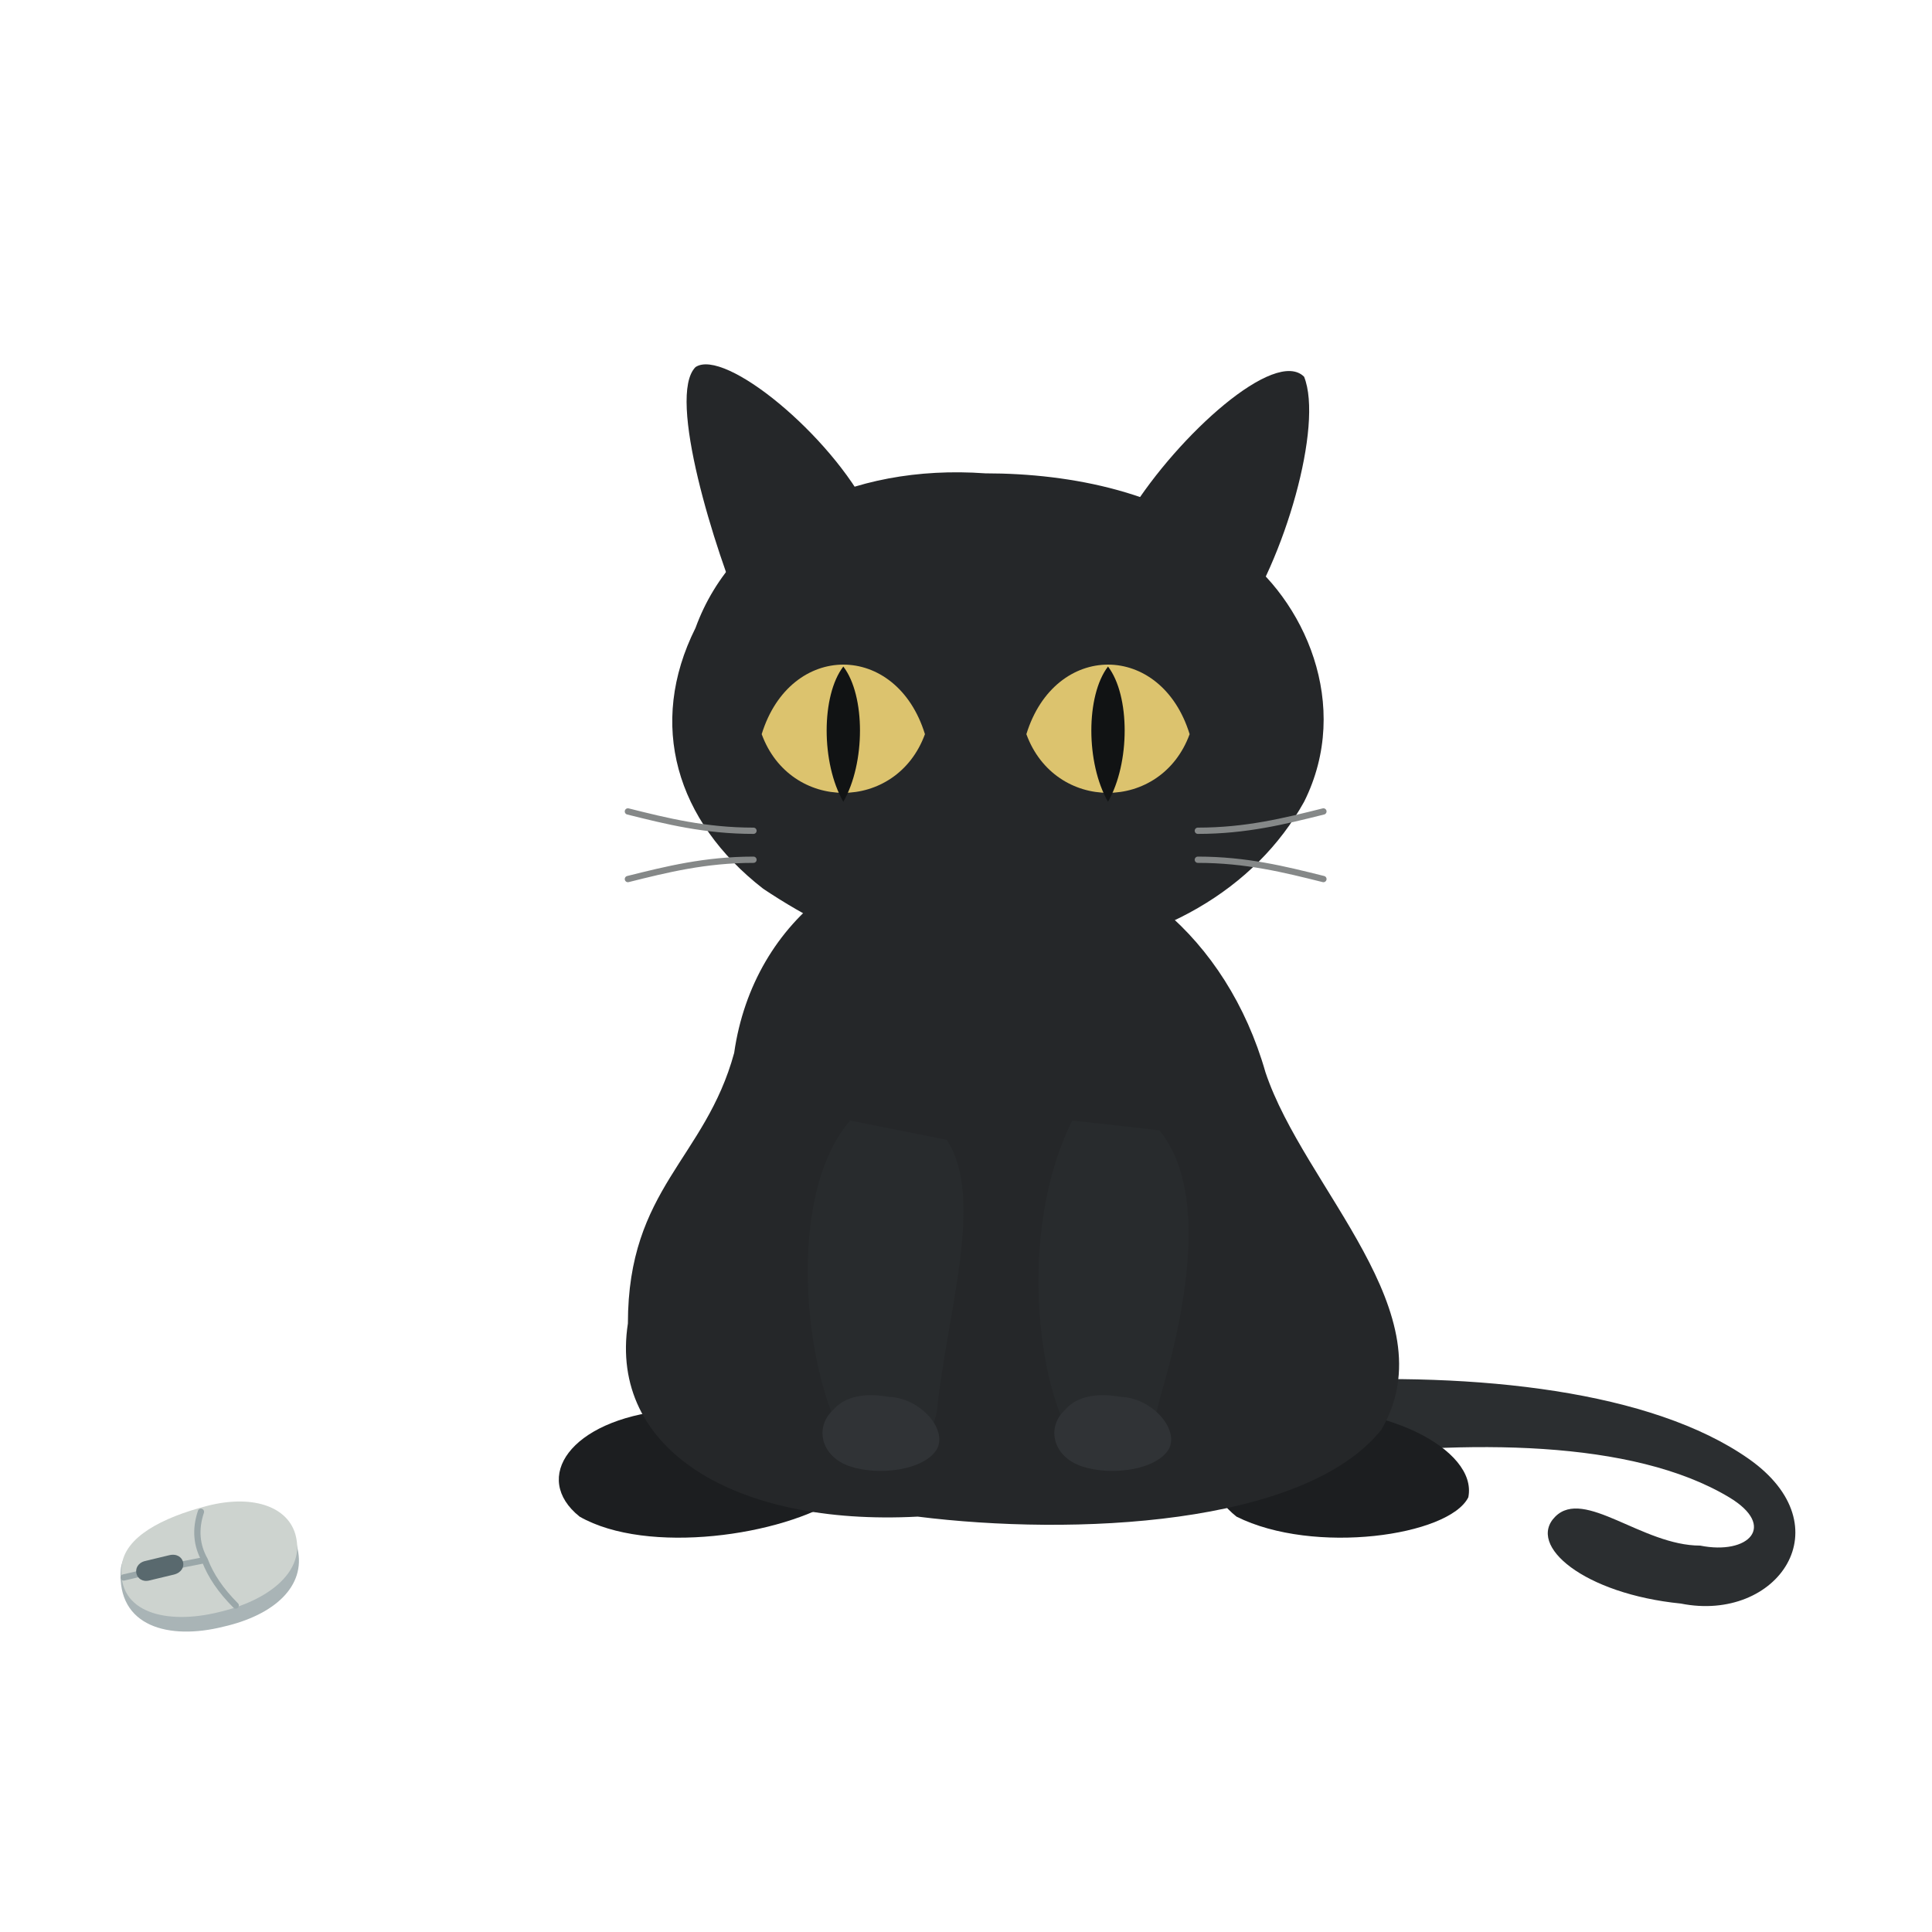
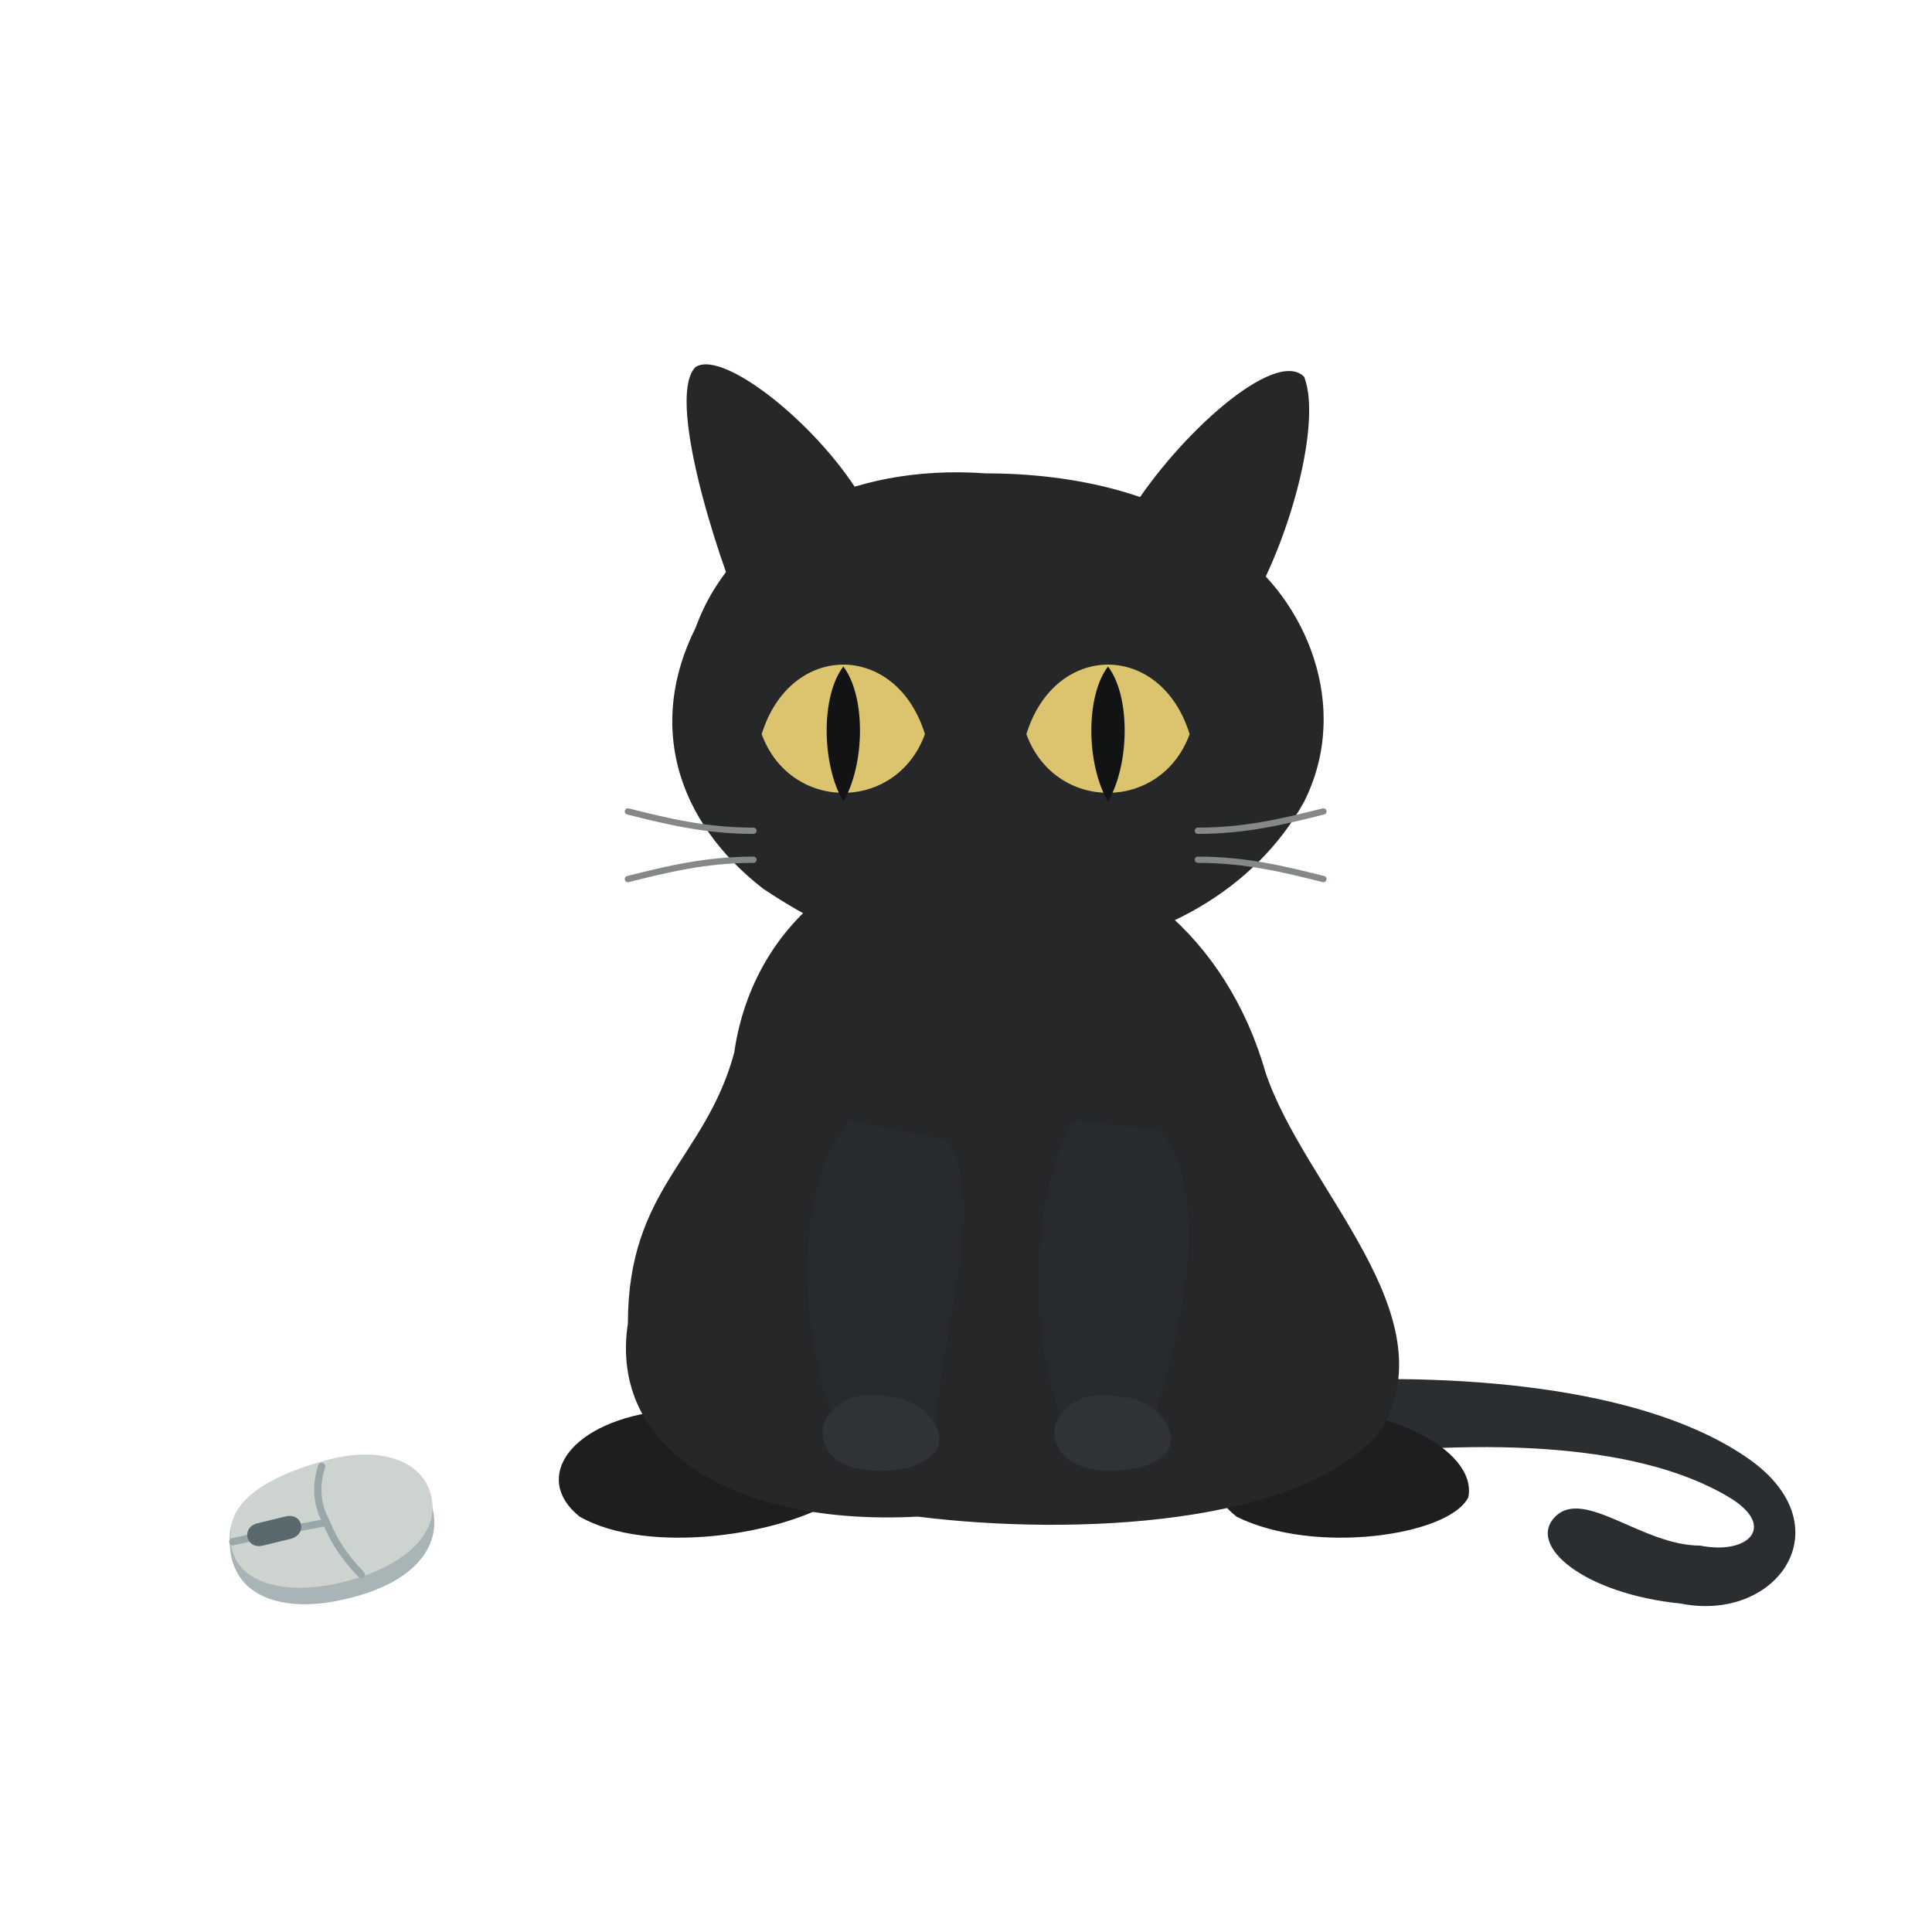
<svg xmlns="http://www.w3.org/2000/svg" width="200" height="200" viewBox="0 0 200 200" fill="none">
  <defs>
    <path id="body-sleep" d="M80 111 C66 105 52 111 46 123 C40 133 40 146 49 151 C62 158 79 158 94 156 C111 158 133 156 141 148 C149 139 140 123 128 116 C114 106 95 108 80 111 Z" />
    <path id="head-sleep" d="M109 112 C96 111 86 117 85 127 C83 136 88 143 97 146 C102 149 108 150 115 148 C123 148 132 143 136 136 C140 132 139 126 134 122 C128 115 119 112 109 112 Z" />
    <path id="tail-sleep" d="M137 145 C151 143 164 145 173 151 C184 157 179 168 169 165 C161 163 157 159 160 157 C163 154 168 160 173 159 C179 159 178 155 173 153 C162 149 151 150 137 152 C132 152 132 147 137 145 Z" />
    <g id="paw">
      <path d="M-4.8 -2 C-6.7 -0.2 -6 2.8 -3 3.8 C0 4.8 4.7 4.2 6 2 C7.1 -0.1 4.2 -3.3 1 -3.4 C-1.8 -3.9 -3.7 -3.3 -4.8 -2 Z" fill="#303336" />
    </g>
    <path id="neck-shade" d="M82 91 C93 96 110 100 125 91 C123 101 115 109 104 109 C94 108 85 101 82 91 Z" fill="#1C1E20" />
    <path id="neck-shade-sleep" d="M92 121 C103 119 119 125 124 135 C119 144 109 149 99 145 C89 141 86 129 92 121 Z" fill="#1C1E20" />
    <path id="chest-volume" d="M87 86 C80 102 78 118 84 135 C88 146 97 153 109 154 C124 154 136 146 135 135 C134 119 124 104 119 89 C110 82 96 81 87 86 Z" fill="#2B2E30" />
    <path id="chest-volume-sleep" d="M59 114 C48 119 47 137 58 145 C67 153 81 155 98 153 C115 153 131 148 135 137 C140 125 121 112 105 112 C87 107 69 108 59 114 Z" fill="#2B2E30" />
    <path id="hip-left" d="M77 123 C68 125 63 133 65 142 C66 151 77 155 88 154 C84 149 79 146 78 139 C78 133 80 127 77 123 Z" fill="#2B2E30" />
    <path id="hip-left-sleep" d="M67 116 C54 116 45 128 47 140 C48 151 60 155 76 154 C68 150 62 146 61 137 C60 129 64 122 67 116 Z" fill="#2B2E30" />
    <path id="hip-right" d="M126 122 C136 125 144 133 142 144 C141 152 132 157 119 155 C123 149 129 146 129 139 C130 132 126 127 126 122 Z" fill="#1C1E20" />
    <path id="hip-right-sleep" d="M126 120 C138 125 144 134 139 145 C135 152 123 155 112 153 C120 148 128 144 130 136 C132 130 128 124 126 120 Z" fill="#1C1E20" />
    <path id="ear-inner-left" d="M77 53 C75 48 73 42 74 42 C77 42 82 47 84 51 C82 50 79 51 77 53 Z" fill="#3D393C" />
    <path id="ear-inner-right" d="M123 51 C126 47 130 42 132 42 C133 46 131 51 129 55 C127 52 125 51 123 51 Z" fill="#3D393C" />
    <path id="face-volume" d="M65 48 C86 39 117 43 132 61 C135 73 132 83 118 92 C108 99 93 101 80 94 C63 87 55 65 65 48 Z" fill="#2B2E30" />
    <path id="closed-eyes" d="M79 77 C83 79 92 79 96 77 M106 77 C110 79 119 79 123 77" stroke="#858888" />
  </defs>
  <path id="tail" d="M135 143 C153 142 171 144 181 151 C191 158 184 168 174 166 C164 165 158 160 161 157 C164 154 170 160 176 160 C181 161 184 158 179 155 C169 149 152 149 136 151 C131 150 130 145 135 143 Z" fill="#2B2E30" />
  <g id="hind-feet" fill="#1C1E20">
    <path d="M69 146 C59 147 55 153 60 157 C67 161 81 159 87 155 C89 150 80 145 69 146 Z" />
    <path d="M133 146 C125 147 123 153 128 157 C136 161 150 159 152 155 C153 150 143 145 133 146 Z" />
  </g>
  <path id="body" d="M104 88 C90 86 78 95 76 109 C73 120 65 123 65 137 C63 150 76 158 95 157 C111 159 135 158 143 148 C150 136 135 123 131 111 C127 97 116 88 104 88 Z" fill="#252729" />
  <g id="ear-left">
    <path d="M77 64 C74 57 69 41 72 38 C75 36 86 45 90 53 C89 58 83 62 77 64 Z" fill="#252729" />
  </g>
  <g id="ear-right">
    <path d="M117 53 C122 45 132 36 135 39 C137 44 133 58 128 65 C123 61 120 57 117 53 Z" fill="#252729" />
  </g>
  <path id="head-shape" d="M102 49 C88 48 76 54 72 65 C67 75 70 85 79 92 C88 98 97 101 107 99 C120 98 130 92 135 83 C140 73 135 62 128 57 C121 51 111 49 102 49 Z" fill="#252729" />
  <g id="eyes" fill="#DCC36E">
    <path d="M78.85 76 C81.81 66.4 92.79 66.4 95.75 76 C92.79 84.1 81.81 84.1 78.85 76 Z" />
    <path d="M106.25 76 C109.21 66.4 120.19 66.4 123.15 76 C120.19 84.1 109.21 84.1 106.25 76 Z" />
  </g>
  <g id="pupils" fill="#111314">
    <path d="M87.3 69 C85 72 85 79 87.3 83 C89.6 79 89.6 72 87.3 69 Z M114.7 69 C112.4 72 112.4 79 114.7 83 C117 79 117 72 114.7 69 Z" />
  </g>
  <g id="front-legs" fill="#282B2D">
    <path d="M88 116 C82 123 83 138 86 146 C88 152 96 152 97 146 C98 136 102 124 98 118 Z" />
    <path d="M111 116 C106 126 107 140 110 147 C112 152 119 151 120 145 C123 135 125 123 120 117 Z" />
  </g>
  <use href="#paw" x="91" y="148" />
  <use href="#paw" x="115" y="148" />
  <path id="whiskers" d="M78 86 C73 86 69 85 65 84 M78 89 C73 89 69 90 65 91 M124 86 C129 86 133 85 137 84 M124 89 C129 89 133 90 137 91" stroke="#858888" stroke-width="0.65" stroke-linecap="round" />
  <g id="mouse">
-     <path d="M12.5 162.5 C12.7 159.8 16.6 157.9 21.1 156.7 C26.3 155.3 30.2 156.8 30.8 160.3 C31.7 164.2 28.4 167.2 23.1 168.4 C17.5 169.8 12.1 168.4 12.5 162.5 Z" fill="#a9b4b6" />
-     <path d="M12.6 162.1 C12.9 159.1 16.8 157.1 21.4 155.9 C26.4 154.6 30.2 156.1 30.7 159.4 C31.3 162.8 27.8 165.7 22.6 166.9 C17.3 168.2 12.1 167 12.6 162.1 Z" fill="#cdd3cf" />
-     <path d="M12.8 163.3 Q17 162.3 21.2 161.5 M20.8 156.5 Q19.9 159.2 21.2 161.5 Q22.1 163.9 24.4 166.2" fill="none" stroke="#9aa7a9" stroke-width=".65" stroke-linecap="round" />
-     <path id="mouse-wheel" d="M15 161.6 L17.5 161 C19.1 160.6 19.6 162.6 18 163 L15.5 163.6 C14 164 13.5 162 15 161.6 Z" fill="#59696e" />
+     <path d="M23.8 158.7 C24 155.6 28.5 153.4 33.6 152.1 C39.6 150.4 44.1 152.2 44.8 156.2 C45.8 160.7 42 164.1 35.9 165.5 C29.5 167.1 23.3 165.5 23.8 158.7 Z" fill="#a9b4b6" />
+     <path d="M23.9 158.3 C24.2 154.8 28.7 152.5 34 151.1 C39.7 149.6 44.1 151.4 44.7 155.2 C45.4 159.1 41.3 162.4 35.4 163.8 C29.3 165.3 23.3 163.9 23.9 158.3 Z" fill="#cdd3cf" />
+     <path d="M24.1 159.6 Q28.9 158.5 33.8 157.6 M33.3 151.8 Q32.3 154.9 33.8 157.6 Q34.8 160.3 37.4 163" fill="none" stroke="#9aa7a9" stroke-width=".75" stroke-linecap="round" />
+     <path id="mouse-wheel" d="M26.6 157.7 L29.5 157 C31.3 156.5 31.9 158.8 30.1 159.3 L27.2 160 C25.5 160.4 24.9 158.2 26.6 157.7 Z" fill="#59696e" />
  </g>
</svg>
